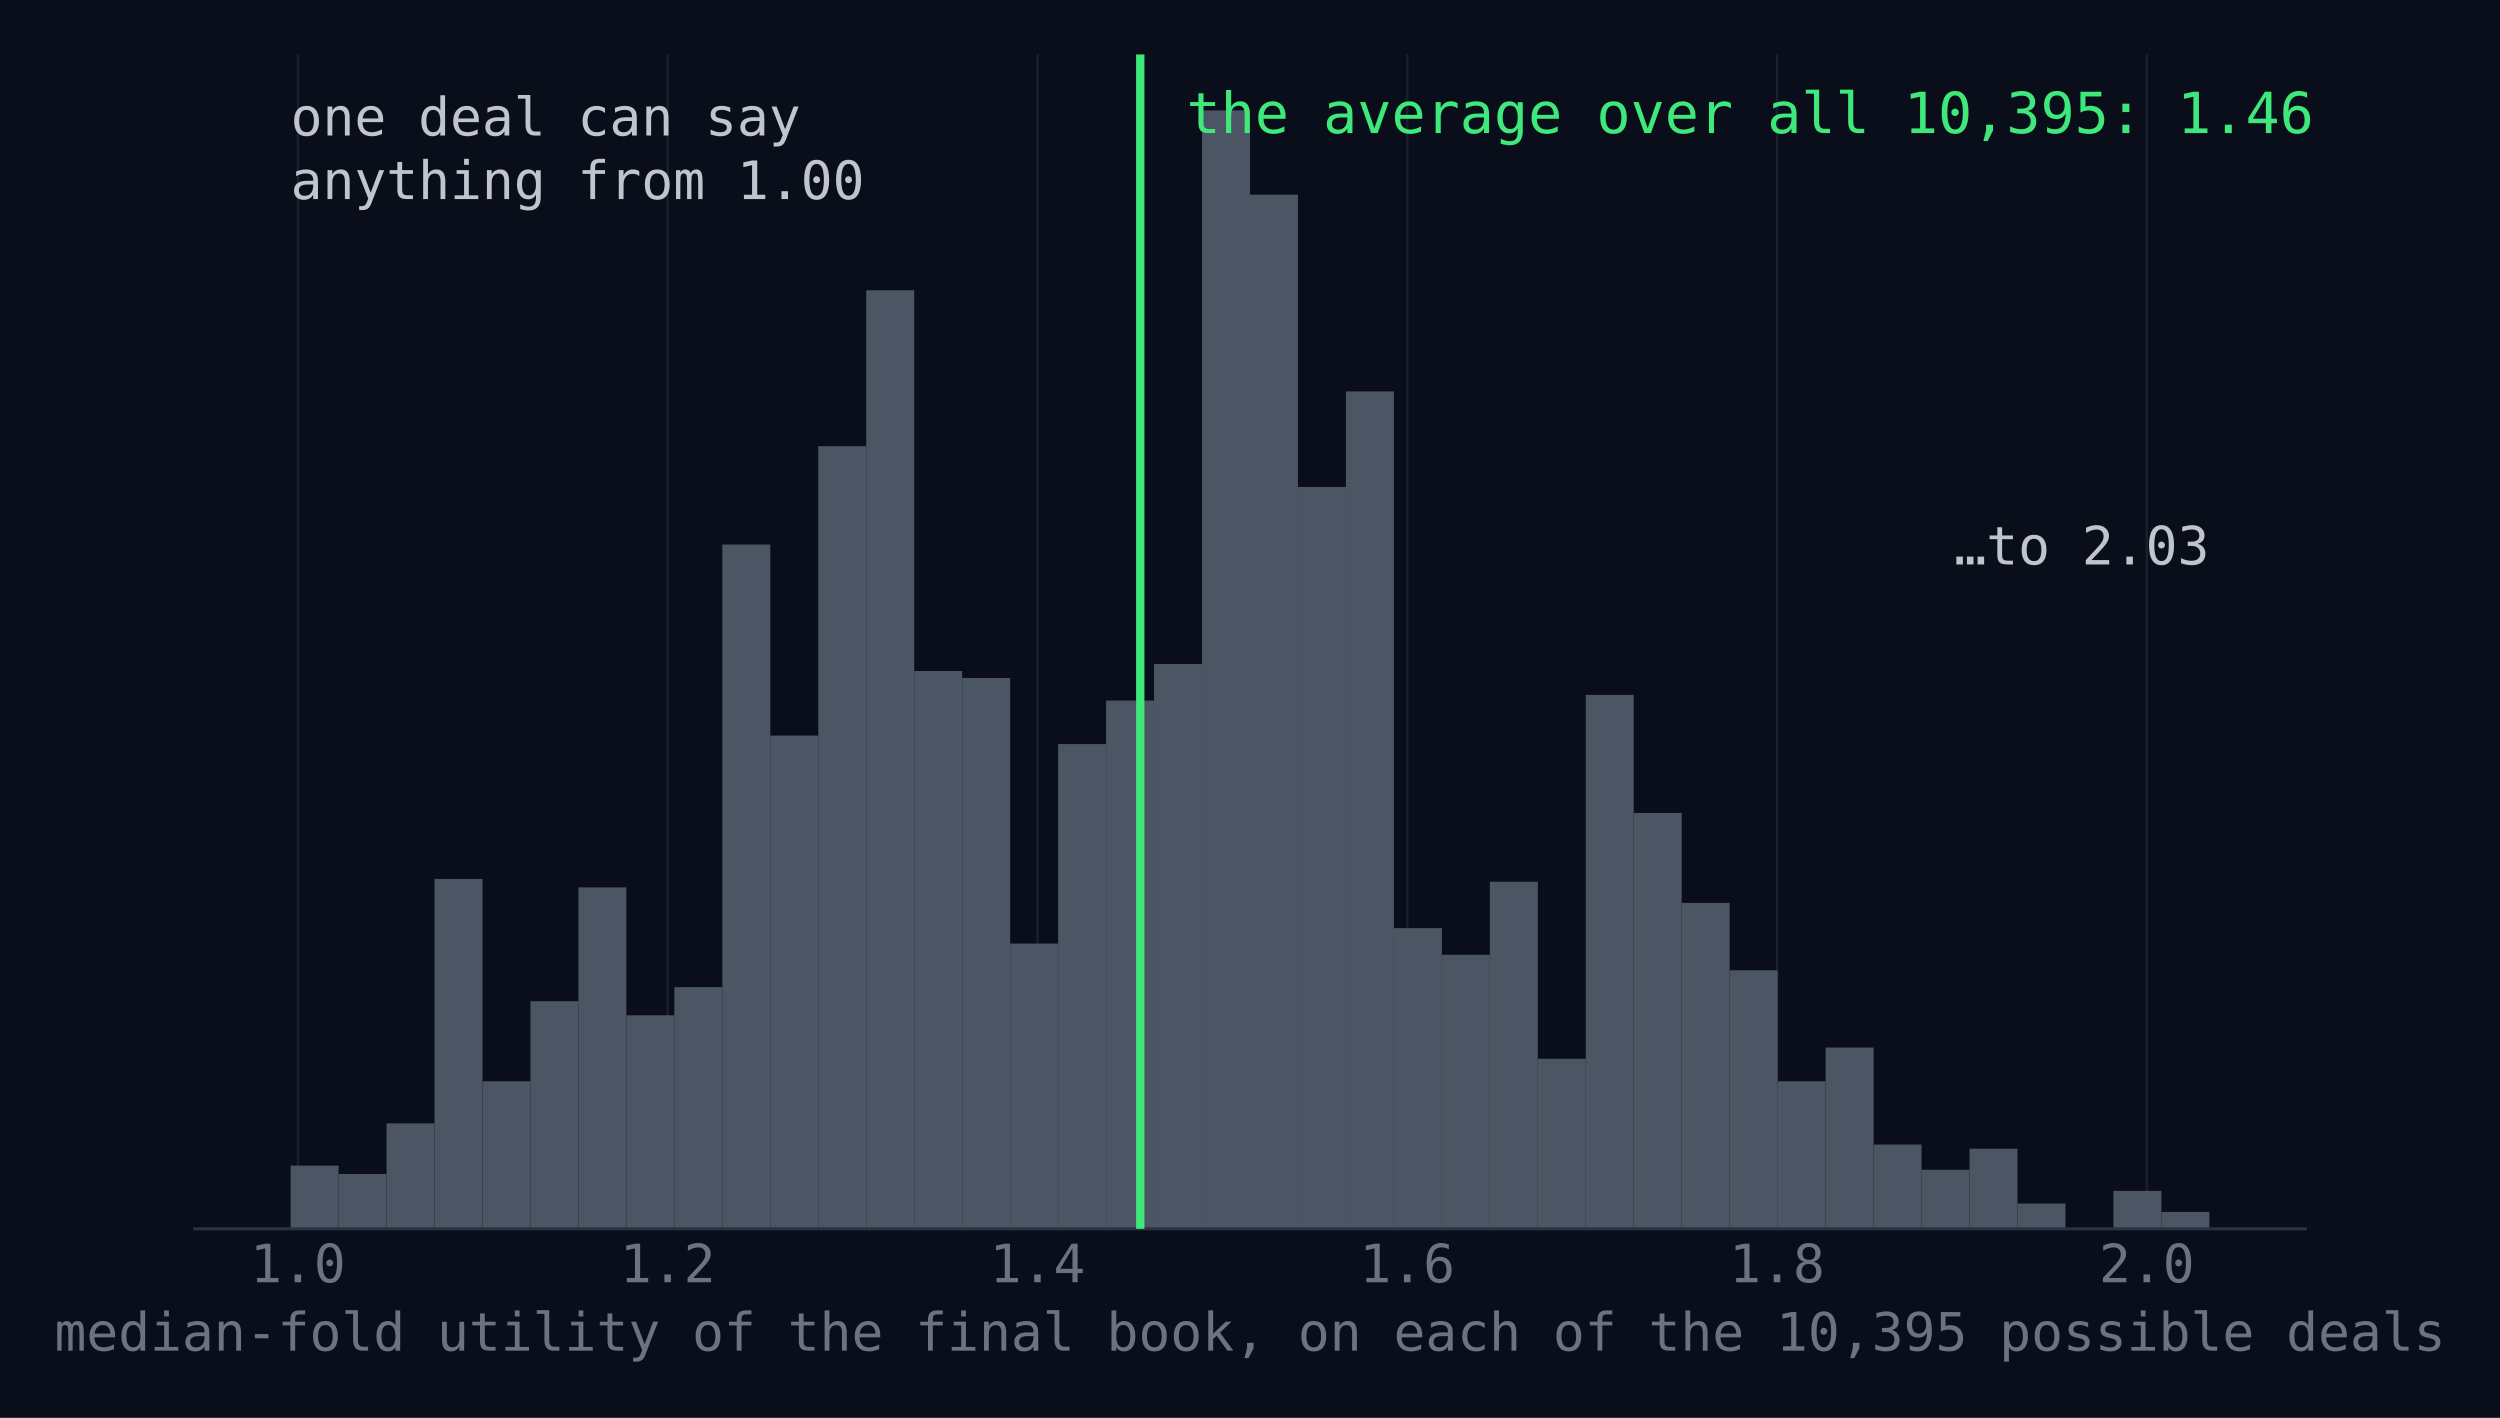
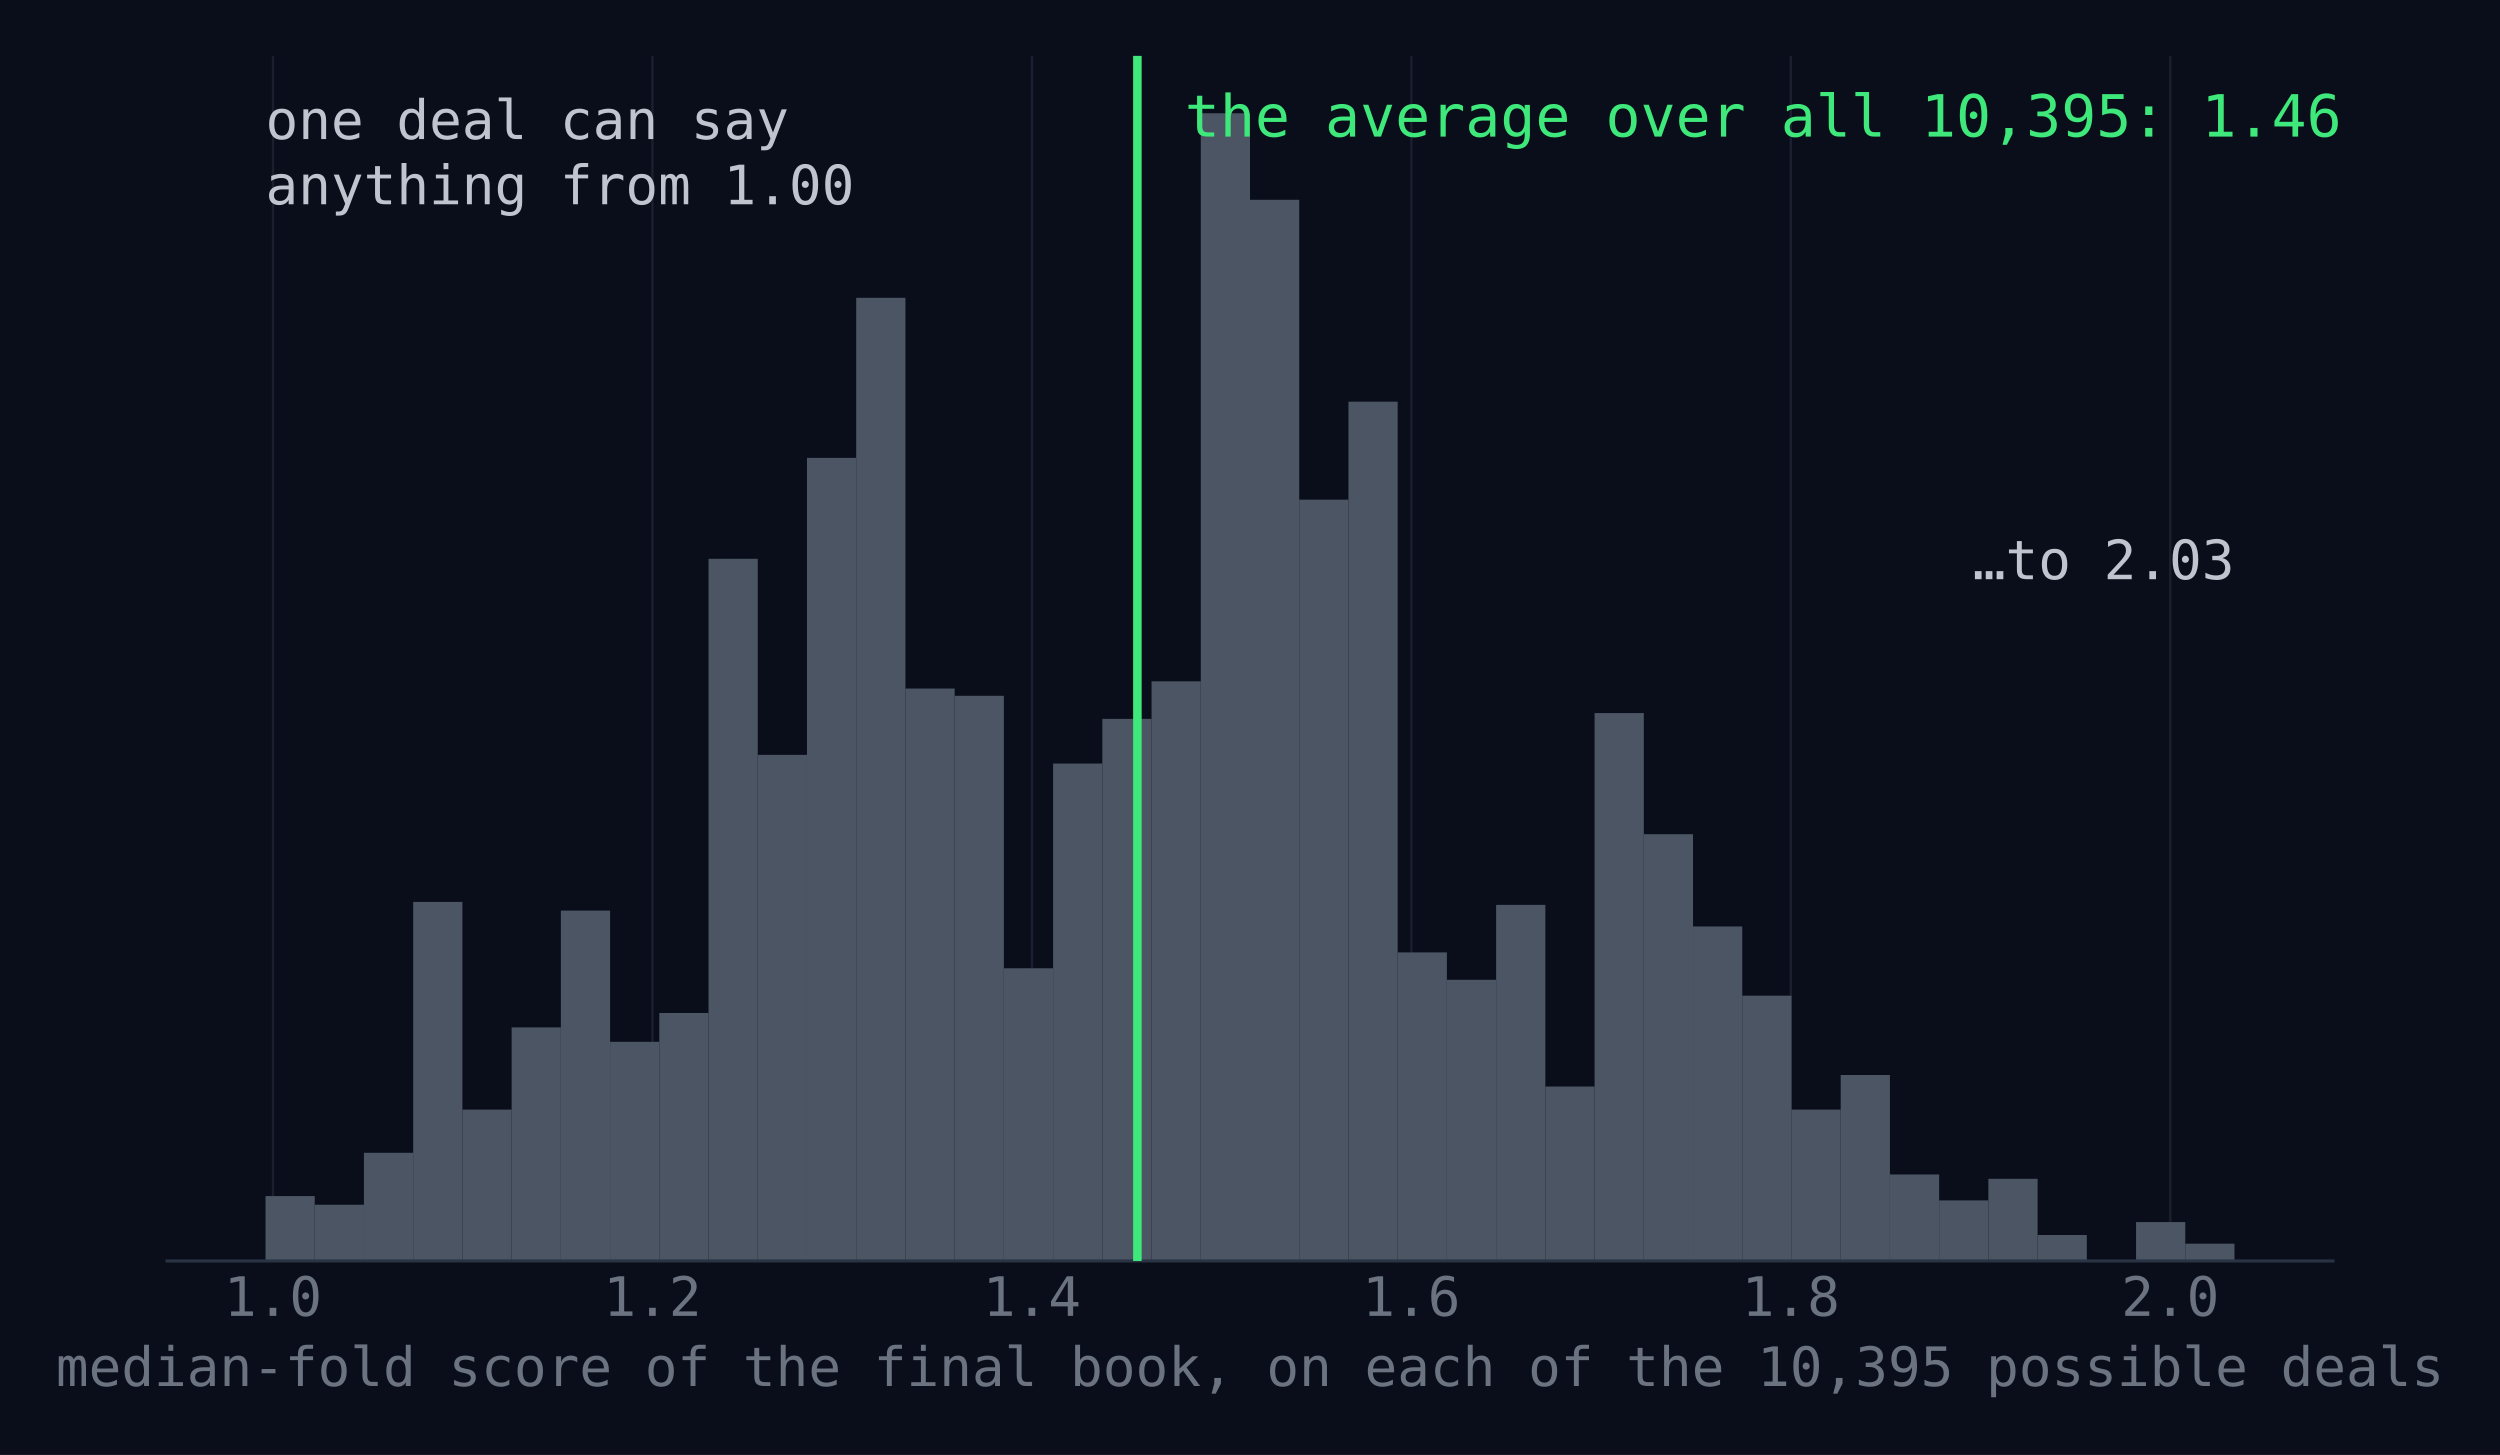
- <svg xmlns="http://www.w3.org/2000/svg" width="660.933pt" height="374.839pt" viewBox="0 0 660.933 374.839" version="1.1">
+ <svg xmlns="http://www.w3.org/2000/svg" width="644.076pt" height="374.839pt" viewBox="0 0 644.076 374.839" version="1.1">
  <defs>
    <style type="text/css">*{stroke-linejoin: round; stroke-linecap: butt}</style>
  </defs>
  <g id="figure_1">
    <g id="patch_1">
-       <path d="M 0 374.839  L 660.933 374.839  L 660.933 0  L 0 0  z " style="fill: #0a0e1a" />
+       <path d="M 0 374.839  L 644.076 374.839  L 644.076 0  L 0 0  z " style="fill: #0a0e1a" />
    </g>
    <g id="axes_1">
      <g id="patch_2">
-         <path d="M 51.466 324.864  L 609.466 324.864  L 609.466 14.4  L 51.466 14.4  z " style="fill: #0a0e1a" />
+         <path d="M 43.038 324.864  L 601.038 324.864  L 601.038 14.4  L 43.038 14.4  z " style="fill: #0a0e1a" />
      </g>
      <g id="matplotlib.axis_1">
        <g id="xtick_1">
          <g id="line2d_1">
-             <path d="M 78.761 324.864  L 78.761 14.4  " clip-path="url(#p3092f39a64)" style="fill: none; stroke: #2a3344; stroke-opacity: 0.5; stroke-width: 0.6; stroke-linecap: square" />
+             <path d="M 70.332 324.864  L 70.332 14.4  " clip-path="url(#p97d2e1a631)" style="fill: none; stroke: #2a3344; stroke-opacity: 0.5; stroke-width: 0.6; stroke-linecap: square" />
          </g>
          <g id="line2d_2" />
          <g id="text_1">
-             <text style="font-size: 14px; font-family: 'IBM Plex Mono', 'DejaVu Sans Mono', monospace; text-anchor: middle; fill: #6b7280" x="78.761" y="339.001" transform="rotate(-0 78.76079 339.0007)">1.0</text>
+             <text style="font-size: 14px; font-family: 'IBM Plex Mono', 'DejaVu Sans Mono', monospace; text-anchor: middle; fill: #6b7280" x="70.332" y="339.001" transform="rotate(-0 70.33235 339.0007)">1.0</text>
          </g>
        </g>
        <g id="xtick_2">
          <g id="line2d_3">
-             <path d="M 176.52 324.864  L 176.52 14.4  " clip-path="url(#p3092f39a64)" style="fill: none; stroke: #2a3344; stroke-opacity: 0.5; stroke-width: 0.6; stroke-linecap: square" />
+             <path d="M 168.092 324.864  L 168.092 14.4  " clip-path="url(#p97d2e1a631)" style="fill: none; stroke: #2a3344; stroke-opacity: 0.5; stroke-width: 0.6; stroke-linecap: square" />
          </g>
          <g id="line2d_4" />
          <g id="text_2">
-             <text style="font-size: 14px; font-family: 'IBM Plex Mono', 'DejaVu Sans Mono', monospace; text-anchor: middle; fill: #6b7280" x="176.52" y="339.001" transform="rotate(-0 176.52 339.0007)">1.2</text>
+             <text style="font-size: 14px; font-family: 'IBM Plex Mono', 'DejaVu Sans Mono', monospace; text-anchor: middle; fill: #6b7280" x="168.092" y="339.001" transform="rotate(-0 168.0916 339.0007)">1.2</text>
          </g>
        </g>
        <g id="xtick_3">
          <g id="line2d_5">
-             <path d="M 274.279 324.864  L 274.279 14.4  " clip-path="url(#p3092f39a64)" style="fill: none; stroke: #2a3344; stroke-opacity: 0.5; stroke-width: 0.6; stroke-linecap: square" />
+             <path d="M 265.851 324.864  L 265.851 14.4  " clip-path="url(#p97d2e1a631)" style="fill: none; stroke: #2a3344; stroke-opacity: 0.5; stroke-width: 0.6; stroke-linecap: square" />
          </g>
          <g id="line2d_6" />
          <g id="text_3">
-             <text style="font-size: 14px; font-family: 'IBM Plex Mono', 'DejaVu Sans Mono', monospace; text-anchor: middle; fill: #6b7280" x="274.279" y="339.001" transform="rotate(-0 274.2793 339.0007)">1.4</text>
+             <text style="font-size: 14px; font-family: 'IBM Plex Mono', 'DejaVu Sans Mono', monospace; text-anchor: middle; fill: #6b7280" x="265.851" y="339.001" transform="rotate(-0 265.8508 339.0007)">1.4</text>
          </g>
        </g>
        <g id="xtick_4">
          <g id="line2d_7">
-             <path d="M 372.039 324.864  L 372.039 14.4  " clip-path="url(#p3092f39a64)" style="fill: none; stroke: #2a3344; stroke-opacity: 0.5; stroke-width: 0.6; stroke-linecap: square" />
+             <path d="M 363.61 324.864  L 363.61 14.4  " clip-path="url(#p97d2e1a631)" style="fill: none; stroke: #2a3344; stroke-opacity: 0.5; stroke-width: 0.6; stroke-linecap: square" />
          </g>
          <g id="line2d_8" />
          <g id="text_4">
-             <text style="font-size: 14px; font-family: 'IBM Plex Mono', 'DejaVu Sans Mono', monospace; text-anchor: middle; fill: #6b7280" x="372.039" y="339.001" transform="rotate(-0 372.0385 339.0007)">1.6</text>
+             <text style="font-size: 14px; font-family: 'IBM Plex Mono', 'DejaVu Sans Mono', monospace; text-anchor: middle; fill: #6b7280" x="363.61" y="339.001" transform="rotate(-0 363.6101 339.0007)">1.6</text>
          </g>
        </g>
        <g id="xtick_5">
          <g id="line2d_9">
-             <path d="M 469.798 324.864  L 469.798 14.4  " clip-path="url(#p3092f39a64)" style="fill: none; stroke: #2a3344; stroke-opacity: 0.5; stroke-width: 0.6; stroke-linecap: square" />
+             <path d="M 461.369 324.864  L 461.369 14.4  " clip-path="url(#p97d2e1a631)" style="fill: none; stroke: #2a3344; stroke-opacity: 0.5; stroke-width: 0.6; stroke-linecap: square" />
          </g>
          <g id="line2d_10" />
          <g id="text_5">
-             <text style="font-size: 14px; font-family: 'IBM Plex Mono', 'DejaVu Sans Mono', monospace; text-anchor: middle; fill: #6b7280" x="469.798" y="339.001" transform="rotate(-0 469.7978 339.0007)">1.8</text>
+             <text style="font-size: 14px; font-family: 'IBM Plex Mono', 'DejaVu Sans Mono', monospace; text-anchor: middle; fill: #6b7280" x="461.369" y="339.001" transform="rotate(-0 461.3693 339.0007)">1.8</text>
          </g>
        </g>
        <g id="xtick_6">
          <g id="line2d_11">
-             <path d="M 567.557 324.864  L 567.557 14.4  " clip-path="url(#p3092f39a64)" style="fill: none; stroke: #2a3344; stroke-opacity: 0.5; stroke-width: 0.6; stroke-linecap: square" />
+             <path d="M 559.129 324.864  L 559.129 14.4  " clip-path="url(#p97d2e1a631)" style="fill: none; stroke: #2a3344; stroke-opacity: 0.5; stroke-width: 0.6; stroke-linecap: square" />
          </g>
          <g id="line2d_12" />
          <g id="text_6">
-             <text style="font-size: 14px; font-family: 'IBM Plex Mono', 'DejaVu Sans Mono', monospace; text-anchor: middle; fill: #6b7280" x="567.557" y="339.001" transform="rotate(-0 567.557 339.0007)">2.0</text>
+             <text style="font-size: 14px; font-family: 'IBM Plex Mono', 'DejaVu Sans Mono', monospace; text-anchor: middle; fill: #6b7280" x="559.129" y="339.001" transform="rotate(-0 559.1286 339.0007)">2.0</text>
          </g>
        </g>
        <g id="text_7">
-           <text style="font-size: 14px; font-family: 'IBM Plex Mono', 'DejaVu Sans Mono', monospace; text-anchor: middle; fill: #6b7280" x="330.466" y="357.076" transform="rotate(-0 330.4664 357.0762)">median-fold utility of the final book, on each of the 10,395 possible deals</text>
+           <text style="font-size: 14px; font-family: 'IBM Plex Mono', 'DejaVu Sans Mono', monospace; text-anchor: middle; fill: #6b7280" x="322.038" y="357.076" transform="rotate(-0 322.038 357.0762)">median-fold score of the final book, on each of the 10,395 possible deals</text>
        </g>
      </g>
      <g id="matplotlib.axis_2" />
      <g id="patch_3">
-         <path d="M 76.83 324.864  L 89.512 324.864  L 89.512 308.148  L 76.83 308.148  z " clip-path="url(#p3092f39a64)" style="fill: #4b5563" />
+         <path d="M 68.402 324.864  L 81.083 324.864  L 81.083 308.148  L 68.402 308.148  z " clip-path="url(#p97d2e1a631)" style="fill: #4b5563" />
      </g>
      <g id="patch_4">
-         <path d="M 89.512 324.864  L 102.194 324.864  L 102.194 310.377  L 89.512 310.377  z " clip-path="url(#p3092f39a64)" style="fill: #4b5563" />
+         <path d="M 81.083 324.864  L 93.765 324.864  L 93.765 310.377  L 81.083 310.377  z " clip-path="url(#p97d2e1a631)" style="fill: #4b5563" />
      </g>
      <g id="patch_5">
-         <path d="M 102.194 324.864  L 114.875 324.864  L 114.875 297.005  L 102.194 297.005  z " clip-path="url(#p3092f39a64)" style="fill: #4b5563" />
+         <path d="M 93.765 324.864  L 106.447 324.864  L 106.447 297.005  L 93.765 297.005  z " clip-path="url(#p97d2e1a631)" style="fill: #4b5563" />
      </g>
      <g id="patch_6">
-         <path d="M 114.875 324.864  L 127.557 324.864  L 127.557 232.371  L 114.875 232.371  z " clip-path="url(#p3092f39a64)" style="fill: #4b5563" />
+         <path d="M 106.447 324.864  L 119.129 324.864  L 119.129 232.371  L 106.447 232.371  z " clip-path="url(#p97d2e1a631)" style="fill: #4b5563" />
      </g>
      <g id="patch_7">
-         <path d="M 127.557 324.864  L 140.239 324.864  L 140.239 285.861  L 127.557 285.861  z " clip-path="url(#p3092f39a64)" style="fill: #4b5563" />
+         <path d="M 119.129 324.864  L 131.811 324.864  L 131.811 285.861  L 119.129 285.861  z " clip-path="url(#p97d2e1a631)" style="fill: #4b5563" />
      </g>
      <g id="patch_8">
-         <path d="M 140.239 324.864  L 152.921 324.864  L 152.921 264.688  L 140.239 264.688  z " clip-path="url(#p3092f39a64)" style="fill: #4b5563" />
+         <path d="M 131.811 324.864  L 144.493 324.864  L 144.493 264.688  L 131.811 264.688  z " clip-path="url(#p97d2e1a631)" style="fill: #4b5563" />
      </g>
      <g id="patch_9">
-         <path d="M 152.921 324.864  L 165.603 324.864  L 165.603 234.6  L 152.921 234.6  z " clip-path="url(#p3092f39a64)" style="fill: #4b5563" />
+         <path d="M 144.493 324.864  L 157.174 324.864  L 157.174 234.6  L 144.493 234.6  z " clip-path="url(#p97d2e1a631)" style="fill: #4b5563" />
      </g>
      <g id="patch_10">
-         <path d="M 165.603 324.864  L 178.285 324.864  L 178.285 268.402  L 165.603 268.402  z " clip-path="url(#p3092f39a64)" style="fill: #4b5563" />
+         <path d="M 157.174 324.864  L 169.856 324.864  L 169.856 268.402  L 157.174 268.402  z " clip-path="url(#p97d2e1a631)" style="fill: #4b5563" />
      </g>
      <g id="patch_11">
-         <path d="M 178.285 324.864  L 190.966 324.864  L 190.966 260.973  L 178.285 260.973  z " clip-path="url(#p3092f39a64)" style="fill: #4b5563" />
+         <path d="M 169.856 324.864  L 182.538 324.864  L 182.538 260.973  L 169.856 260.973  z " clip-path="url(#p97d2e1a631)" style="fill: #4b5563" />
      </g>
      <g id="patch_12">
-         <path d="M 190.966 324.864  L 203.648 324.864  L 203.648 143.964  L 190.966 143.964  z " clip-path="url(#p3092f39a64)" style="fill: #4b5563" />
+         <path d="M 182.538 324.864  L 195.22 324.864  L 195.22 143.964  L 182.538 143.964  z " clip-path="url(#p97d2e1a631)" style="fill: #4b5563" />
      </g>
      <g id="patch_13">
-         <path d="M 203.648 324.864  L 216.33 324.864  L 216.33 194.482  L 203.648 194.482  z " clip-path="url(#p3092f39a64)" style="fill: #4b5563" />
+         <path d="M 195.22 324.864  L 207.902 324.864  L 207.902 194.482  L 195.22 194.482  z " clip-path="url(#p97d2e1a631)" style="fill: #4b5563" />
      </g>
      <g id="patch_14">
-         <path d="M 216.33 324.864  L 229.012 324.864  L 229.012 117.962  L 216.33 117.962  z " clip-path="url(#p3092f39a64)" style="fill: #4b5563" />
+         <path d="M 207.902 324.864  L 220.583 324.864  L 220.583 117.962  L 207.902 117.962  z " clip-path="url(#p97d2e1a631)" style="fill: #4b5563" />
      </g>
      <g id="patch_15">
-         <path d="M 229.012 324.864  L 241.694 324.864  L 241.694 76.731  L 229.012 76.731  z " clip-path="url(#p3092f39a64)" style="fill: #4b5563" />
+         <path d="M 220.583 324.864  L 233.265 324.864  L 233.265 76.731  L 220.583 76.731  z " clip-path="url(#p97d2e1a631)" style="fill: #4b5563" />
      </g>
      <g id="patch_16">
-         <path d="M 241.694 324.864  L 254.375 324.864  L 254.375 177.395  L 241.694 177.395  z " clip-path="url(#p3092f39a64)" style="fill: #4b5563" />
+         <path d="M 233.265 324.864  L 245.947 324.864  L 245.947 177.395  L 233.265 177.395  z " clip-path="url(#p97d2e1a631)" style="fill: #4b5563" />
      </g>
      <g id="patch_17">
-         <path d="M 254.375 324.864  L 267.057 324.864  L 267.057 179.253  L 254.375 179.253  z " clip-path="url(#p3092f39a64)" style="fill: #4b5563" />
+         <path d="M 245.947 324.864  L 258.629 324.864  L 258.629 179.253  L 245.947 179.253  z " clip-path="url(#p97d2e1a631)" style="fill: #4b5563" />
      </g>
      <g id="patch_18">
-         <path d="M 267.057 324.864  L 279.739 324.864  L 279.739 249.458  L 267.057 249.458  z " clip-path="url(#p3092f39a64)" style="fill: #4b5563" />
+         <path d="M 258.629 324.864  L 271.311 324.864  L 271.311 249.458  L 258.629 249.458  z " clip-path="url(#p97d2e1a631)" style="fill: #4b5563" />
      </g>
      <g id="patch_19">
-         <path d="M 279.739 324.864  L 292.421 324.864  L 292.421 196.711  L 279.739 196.711  z " clip-path="url(#p3092f39a64)" style="fill: #4b5563" />
+         <path d="M 271.311 324.864  L 283.993 324.864  L 283.993 196.711  L 271.311 196.711  z " clip-path="url(#p97d2e1a631)" style="fill: #4b5563" />
      </g>
      <g id="patch_20">
-         <path d="M 292.421 324.864  L 305.103 324.864  L 305.103 185.196  L 292.421 185.196  z " clip-path="url(#p3092f39a64)" style="fill: #4b5563" />
+         <path d="M 283.993 324.864  L 296.674 324.864  L 296.674 185.196  L 283.993 185.196  z " clip-path="url(#p97d2e1a631)" style="fill: #4b5563" />
      </g>
      <g id="patch_21">
-         <path d="M 305.103 324.864  L 317.785 324.864  L 317.785 175.538  L 305.103 175.538  z " clip-path="url(#p3092f39a64)" style="fill: #4b5563" />
+         <path d="M 296.674 324.864  L 309.356 324.864  L 309.356 175.538  L 296.674 175.538  z " clip-path="url(#p97d2e1a631)" style="fill: #4b5563" />
      </g>
      <g id="patch_22">
-         <path d="M 317.785 324.864  L 330.466 324.864  L 330.466 29.184  L 317.785 29.184  z " clip-path="url(#p3092f39a64)" style="fill: #4b5563" />
+         <path d="M 309.356 324.864  L 322.038 324.864  L 322.038 29.184  L 309.356 29.184  z " clip-path="url(#p97d2e1a631)" style="fill: #4b5563" />
      </g>
      <g id="patch_23">
-         <path d="M 330.466 324.864  L 343.148 324.864  L 343.148 51.471  L 330.466 51.471  z " clip-path="url(#p3092f39a64)" style="fill: #4b5563" />
+         <path d="M 322.038 324.864  L 334.72 324.864  L 334.72 51.471  L 322.038 51.471  z " clip-path="url(#p97d2e1a631)" style="fill: #4b5563" />
      </g>
      <g id="patch_24">
-         <path d="M 343.148 324.864  L 355.83 324.864  L 355.83 128.735  L 343.148 128.735  z " clip-path="url(#p3092f39a64)" style="fill: #4b5563" />
+         <path d="M 334.72 324.864  L 347.402 324.864  L 347.402 128.735  L 334.72 128.735  z " clip-path="url(#p97d2e1a631)" style="fill: #4b5563" />
      </g>
      <g id="patch_25">
-         <path d="M 355.83 324.864  L 368.512 324.864  L 368.512 103.475  L 355.83 103.475  z " clip-path="url(#p3092f39a64)" style="fill: #4b5563" />
+         <path d="M 347.402 324.864  L 360.083 324.864  L 360.083 103.475  L 347.402 103.475  z " clip-path="url(#p97d2e1a631)" style="fill: #4b5563" />
      </g>
      <g id="patch_26">
-         <path d="M 368.512 324.864  L 381.194 324.864  L 381.194 245.372  L 368.512 245.372  z " clip-path="url(#p3092f39a64)" style="fill: #4b5563" />
+         <path d="M 360.083 324.864  L 372.765 324.864  L 372.765 245.372  L 360.083 245.372  z " clip-path="url(#p97d2e1a631)" style="fill: #4b5563" />
      </g>
      <g id="patch_27">
-         <path d="M 381.194 324.864  L 393.875 324.864  L 393.875 252.43  L 381.194 252.43  z " clip-path="url(#p3092f39a64)" style="fill: #4b5563" />
+         <path d="M 372.765 324.864  L 385.447 324.864  L 385.447 252.43  L 372.765 252.43  z " clip-path="url(#p97d2e1a631)" style="fill: #4b5563" />
      </g>
      <g id="patch_28">
-         <path d="M 393.875 324.864  L 406.557 324.864  L 406.557 233.114  L 393.875 233.114  z " clip-path="url(#p3092f39a64)" style="fill: #4b5563" />
+         <path d="M 385.447 324.864  L 398.129 324.864  L 398.129 233.114  L 385.447 233.114  z " clip-path="url(#p97d2e1a631)" style="fill: #4b5563" />
      </g>
      <g id="patch_29">
-         <path d="M 406.557 324.864  L 419.239 324.864  L 419.239 279.918  L 406.557 279.918  z " clip-path="url(#p3092f39a64)" style="fill: #4b5563" />
+         <path d="M 398.129 324.864  L 410.811 324.864  L 410.811 279.918  L 398.129 279.918  z " clip-path="url(#p97d2e1a631)" style="fill: #4b5563" />
      </g>
      <g id="patch_30">
-         <path d="M 419.239 324.864  L 431.921 324.864  L 431.921 183.71  L 419.239 183.71  z " clip-path="url(#p3092f39a64)" style="fill: #4b5563" />
+         <path d="M 410.811 324.864  L 423.493 324.864  L 423.493 183.71  L 410.811 183.71  z " clip-path="url(#p97d2e1a631)" style="fill: #4b5563" />
      </g>
      <g id="patch_31">
-         <path d="M 431.921 324.864  L 444.603 324.864  L 444.603 214.913  L 431.921 214.913  z " clip-path="url(#p3092f39a64)" style="fill: #4b5563" />
+         <path d="M 423.493 324.864  L 436.174 324.864  L 436.174 214.913  L 423.493 214.913  z " clip-path="url(#p97d2e1a631)" style="fill: #4b5563" />
      </g>
      <g id="patch_32">
-         <path d="M 444.603 324.864  L 457.285 324.864  L 457.285 238.686  L 444.603 238.686  z " clip-path="url(#p3092f39a64)" style="fill: #4b5563" />
+         <path d="M 436.174 324.864  L 448.856 324.864  L 448.856 238.686  L 436.174 238.686  z " clip-path="url(#p97d2e1a631)" style="fill: #4b5563" />
      </g>
      <g id="patch_33">
-         <path d="M 457.285 324.864  L 469.966 324.864  L 469.966 256.516  L 457.285 256.516  z " clip-path="url(#p3092f39a64)" style="fill: #4b5563" />
+         <path d="M 448.856 324.864  L 461.538 324.864  L 461.538 256.516  L 448.856 256.516  z " clip-path="url(#p97d2e1a631)" style="fill: #4b5563" />
      </g>
      <g id="patch_34">
-         <path d="M 469.966 324.864  L 482.648 324.864  L 482.648 285.861  L 469.966 285.861  z " clip-path="url(#p3092f39a64)" style="fill: #4b5563" />
+         <path d="M 461.538 324.864  L 474.22 324.864  L 474.22 285.861  L 461.538 285.861  z " clip-path="url(#p97d2e1a631)" style="fill: #4b5563" />
      </g>
      <g id="patch_35">
-         <path d="M 482.648 324.864  L 495.33 324.864  L 495.33 276.946  L 482.648 276.946  z " clip-path="url(#p3092f39a64)" style="fill: #4b5563" />
+         <path d="M 474.22 324.864  L 486.902 324.864  L 486.902 276.946  L 474.22 276.946  z " clip-path="url(#p97d2e1a631)" style="fill: #4b5563" />
      </g>
      <g id="patch_36">
-         <path d="M 495.33 324.864  L 508.012 324.864  L 508.012 302.577  L 495.33 302.577  z " clip-path="url(#p3092f39a64)" style="fill: #4b5563" />
+         <path d="M 486.902 324.864  L 499.583 324.864  L 499.583 302.577  L 486.902 302.577  z " clip-path="url(#p97d2e1a631)" style="fill: #4b5563" />
      </g>
      <g id="patch_37">
-         <path d="M 508.012 324.864  L 520.694 324.864  L 520.694 309.263  L 508.012 309.263  z " clip-path="url(#p3092f39a64)" style="fill: #4b5563" />
+         <path d="M 499.583 324.864  L 512.265 324.864  L 512.265 309.263  L 499.583 309.263  z " clip-path="url(#p97d2e1a631)" style="fill: #4b5563" />
      </g>
      <g id="patch_38">
-         <path d="M 520.694 324.864  L 533.375 324.864  L 533.375 303.691  L 520.694 303.691  z " clip-path="url(#p3092f39a64)" style="fill: #4b5563" />
+         <path d="M 512.265 324.864  L 524.947 324.864  L 524.947 303.691  L 512.265 303.691  z " clip-path="url(#p97d2e1a631)" style="fill: #4b5563" />
      </g>
      <g id="patch_39">
-         <path d="M 533.375 324.864  L 546.057 324.864  L 546.057 318.178  L 533.375 318.178  z " clip-path="url(#p3092f39a64)" style="fill: #4b5563" />
+         <path d="M 524.947 324.864  L 537.629 324.864  L 537.629 318.178  L 524.947 318.178  z " clip-path="url(#p97d2e1a631)" style="fill: #4b5563" />
      </g>
      <g id="patch_40">
-         <path d="M 546.057 324.864  L 558.739 324.864  L 558.739 324.864  L 546.057 324.864  z " clip-path="url(#p3092f39a64)" style="fill: #4b5563" />
+         <path d="M 537.629 324.864  L 550.311 324.864  L 550.311 324.864  L 537.629 324.864  z " clip-path="url(#p97d2e1a631)" style="fill: #4b5563" />
      </g>
      <g id="patch_41">
-         <path d="M 558.739 324.864  L 571.421 324.864  L 571.421 314.835  L 558.739 314.835  z " clip-path="url(#p3092f39a64)" style="fill: #4b5563" />
+         <path d="M 550.311 324.864  L 562.993 324.864  L 562.993 314.835  L 550.311 314.835  z " clip-path="url(#p97d2e1a631)" style="fill: #4b5563" />
      </g>
      <g id="patch_42">
-         <path d="M 571.421 324.864  L 584.103 324.864  L 584.103 320.407  L 571.421 320.407  z " clip-path="url(#p3092f39a64)" style="fill: #4b5563" />
+         <path d="M 562.993 324.864  L 575.674 324.864  L 575.674 320.407  L 562.993 320.407  z " clip-path="url(#p97d2e1a631)" style="fill: #4b5563" />
      </g>
      <g id="patch_43">
-         <path d="M 51.466 324.864  L 609.466 324.864  " style="fill: none; stroke: #2a3344; stroke-width: 0.8; stroke-linejoin: miter; stroke-linecap: square" />
+         <path d="M 43.038 324.864  L 601.038 324.864  " style="fill: none; stroke: #2a3344; stroke-width: 0.8; stroke-linejoin: miter; stroke-linecap: square" />
      </g>
      <g id="line2d_13">
-         <path d="M 301.456 324.864  L 301.456 14.4  " clip-path="url(#p3092f39a64)" style="fill: none; stroke: #3ee87a; stroke-width: 2.2; stroke-linecap: square" />
+         <path d="M 293.028 324.864  L 293.028 14.4  " clip-path="url(#p97d2e1a631)" style="fill: none; stroke: #3ee87a; stroke-width: 2.2; stroke-linecap: square" />
      </g>
      <g id="text_8">
-         <text style="font-size: 15px; font-family: 'IBM Plex Mono', 'DejaVu Sans Mono', monospace; text-anchor: start; fill: #3ee87a" x="313.676" y="35.191" transform="rotate(-0 313.6763 35.19126)">the average over all 10,395: 1.46</text>
+         <text style="font-size: 15px; font-family: 'IBM Plex Mono', 'DejaVu Sans Mono', monospace; text-anchor: start; fill: #3ee87a" x="305.248" y="35.191" transform="rotate(-0 305.2478 35.19126)">the average over all 10,395: 1.46</text>
      </g>
      <g id="text_9">
-         <text style="font-size: 14px; font-family: 'IBM Plex Mono', 'DejaVu Sans Mono', monospace; fill: #c0c4cf" transform="translate(76.83004 35.82747)">one deal can say</text>
-         <text style="font-size: 14px; font-family: 'IBM Plex Mono', 'DejaVu Sans Mono', monospace; fill: #c0c4cf" transform="translate(76.83004 52.6313)">anything from 1.00</text>
+         <text style="font-size: 14px; font-family: 'IBM Plex Mono', 'DejaVu Sans Mono', monospace; fill: #c0c4cf" transform="translate(68.40161 35.82747)">one deal can say</text>
+         <text style="font-size: 14px; font-family: 'IBM Plex Mono', 'DejaVu Sans Mono', monospace; fill: #c0c4cf" transform="translate(68.40161 52.6313)">anything from 1.00</text>
      </g>
      <g id="text_10">
-         <text style="font-size: 14px; font-family: 'IBM Plex Mono', 'DejaVu Sans Mono', monospace; text-anchor: end; fill: #c0c4cf" x="584.103" y="149.222" transform="rotate(-0 584.1028 149.2223)">…to 2.03</text>
+         <text style="font-size: 14px; font-family: 'IBM Plex Mono', 'DejaVu Sans Mono', monospace; text-anchor: end; fill: #c0c4cf" x="575.674" y="149.222" transform="rotate(-0 575.6743 149.2223)">…to 2.03</text>
      </g>
    </g>
  </g>
  <defs>
-     <clipPath id="p3092f39a64">
-       <rect x="51.466" y="14.4" width="558" height="310.464" />
+     <clipPath id="p97d2e1a631">
+       <rect x="43.038" y="14.4" width="558" height="310.464" />
    </clipPath>
  </defs>
</svg>
